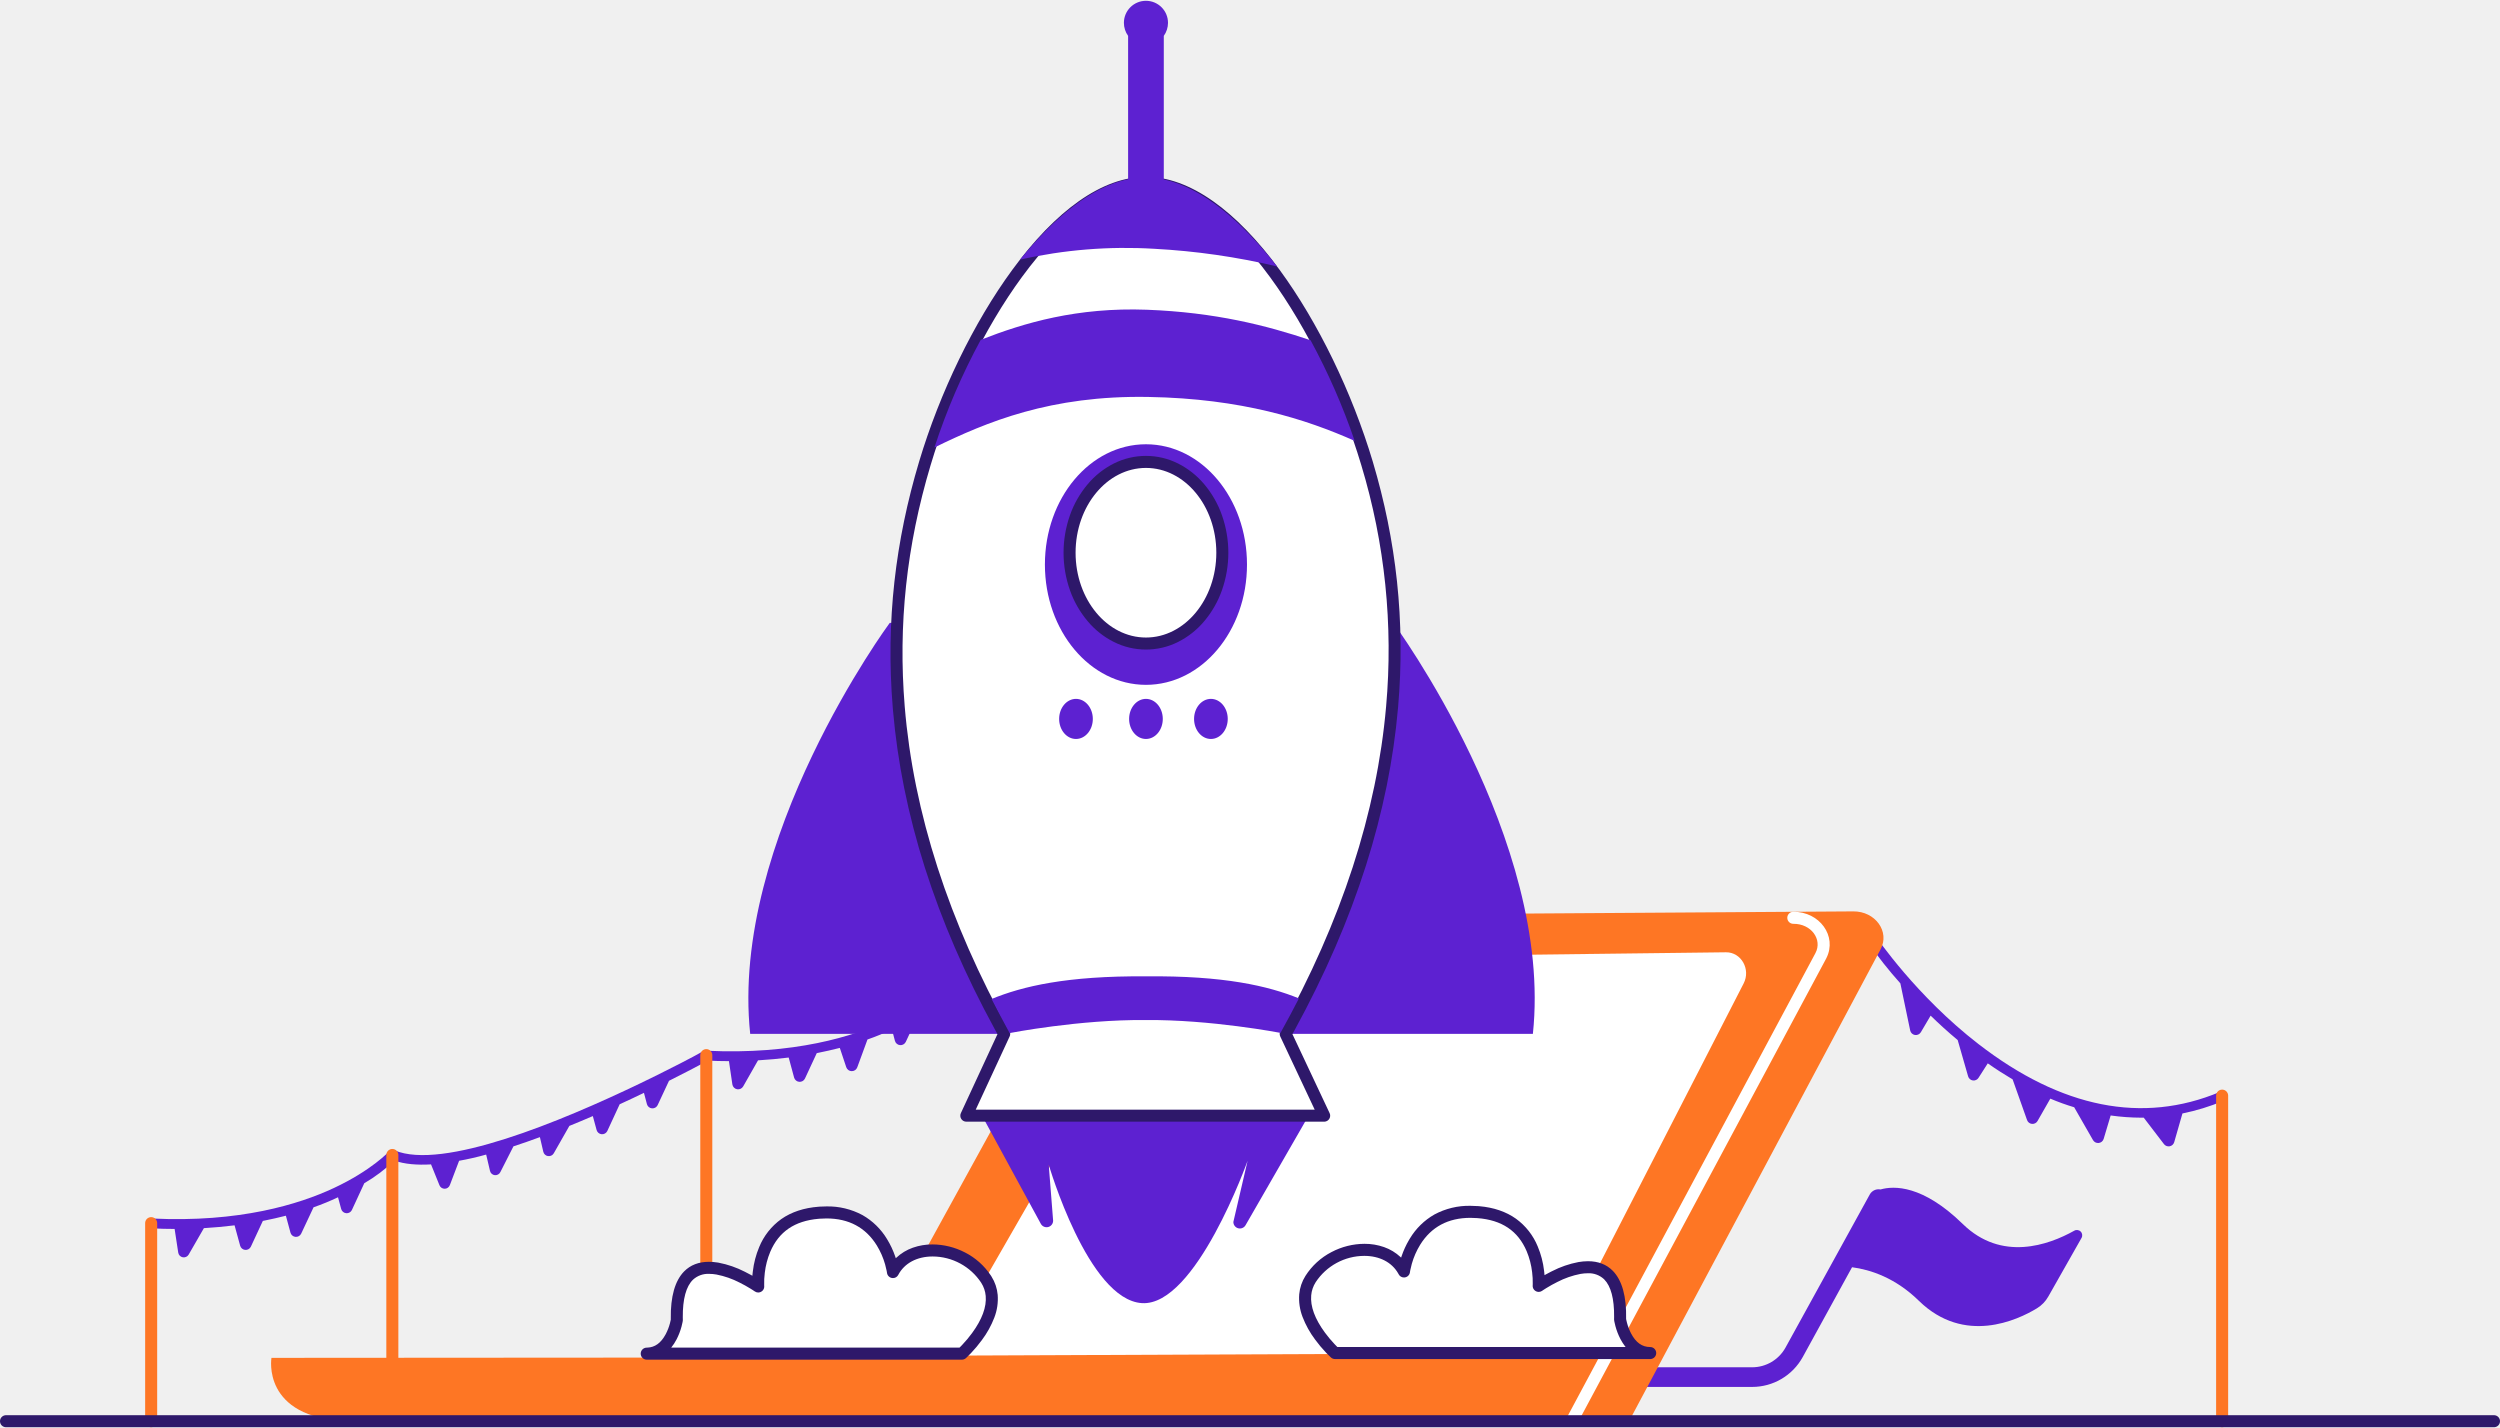
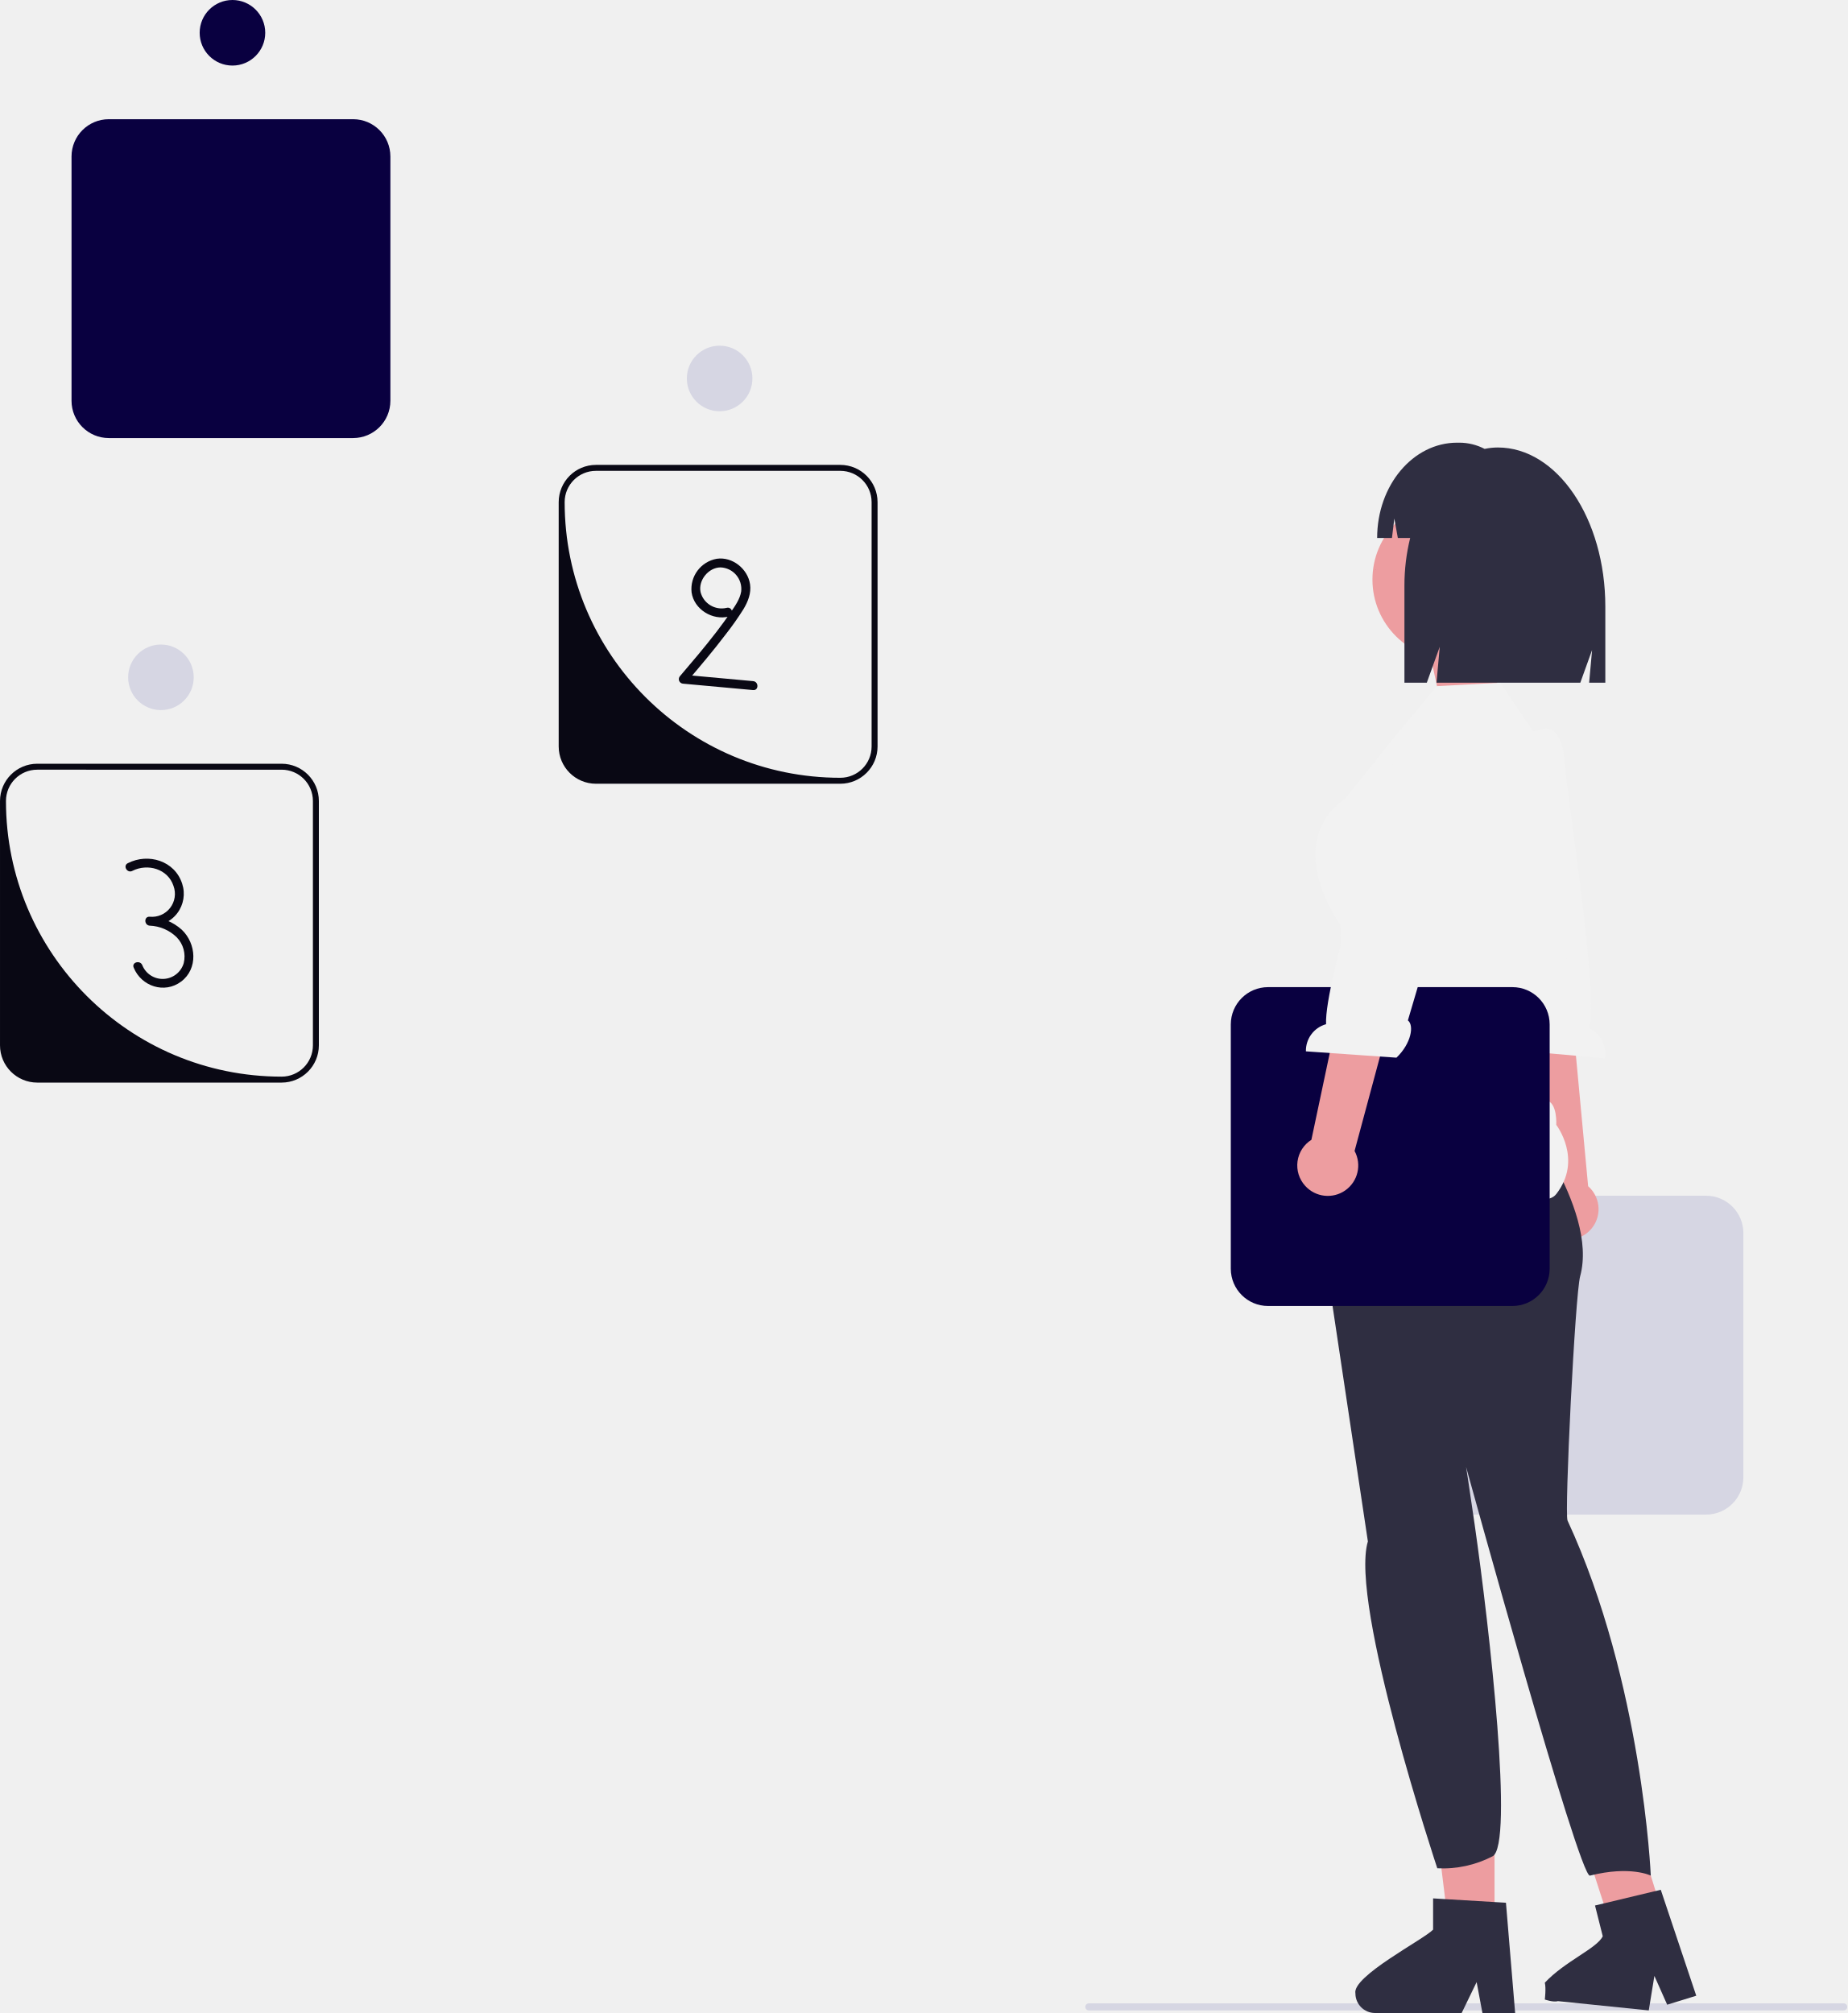
- <svg xmlns="http://www.w3.org/2000/svg" viewBox="0 0 1247 711.9">
-   <g id="product_launch_solid_II" data-name="product launch/solid_II" transform="translate(2.5)">
-     <g id="product_launch_solid_II-2" data-name="product launch/solid_II" transform="translate(-3)">
-       <g id="product_launch_solid_II-3" data-name="product launch_solid_II">
-         <path id="flag" d="M302.6,21.456c-12.7,7.1-36.2,15.6-55.6-3.4-20-19.5-34.3-19.1-41-17.2a5.036,5.036,0,0,0-5.3,2.4l-42.1,76.5a19.015,19.015,0,0,1-16.6,9.8H4.9a4.9,4.9,0,1,0,0,9.8H142a28.78,28.78,0,0,0,25.2-14.9l24.6-44.8c9.2,1.2,21.7,5.3,33.4,16.8,22.6,22,49.1,9.6,58.8,3.7a16.13,16.13,0,0,0,5.7-5.9l16.5-29.1A2.652,2.652,0,0,0,302.6,21.456Z" transform="translate(732.5 592.444)" fill="#5d21d1" />
-         <g id="flags" transform="translate(73 466)">
-           <path id="Path" d="M280.843,1.417a2.43,2.43,0,0,0-3.4-1.1c-.4.2-4.6,2.8-22.9,11.9l-8.4,4.1c-39.9,19.2-98.8,43.6-122.7,33.5a2.443,2.443,0,0,0-2.8.6c-.1.1-8.7,9.4-27.5,18.2-17.3,8.1-47.1,17.3-90.6,15.2a2.362,2.362,0,0,0-2.5,2.8,2.559,2.559,0,0,0,2.4,2.1c3.9.2,7.6.3,11.3.3l1.8,11.8a2.81,2.81,0,0,0,5.2,1l7.6-13.2c5.3-.3,10.4-.8,15.3-1.4l2.8,10.2a2.864,2.864,0,0,0,5.3.5l6-12.9c4.1-.8,7.9-1.7,11.5-2.6l2.3,8.5a2.864,2.864,0,0,0,5.3.5l6.2-13.2a122.609,122.609,0,0,0,12.2-5l1.6,5.9a2.864,2.864,0,0,0,5.3.5l6.2-13.4a80.144,80.144,0,0,0,15-11.3c5.1,1.8,11.3,2.3,18.3,1.9l4.2,10.4a2.778,2.778,0,0,0,5.2-.1l4.6-12.1c4.4-.8,8.9-1.8,13.5-3.1l1.9,8.1a2.76,2.76,0,0,0,5.2.6l6.5-12.8c4.4-1.4,8.8-3,13.2-4.6l1.7,7.3a2.833,2.833,0,0,0,5.2.8l7.8-13.7c3.9-1.6,7.8-3.2,11.7-4.9l1.9,7a2.864,2.864,0,0,0,5.3.5l6.2-13.4c4.2-1.9,8.2-3.8,12.1-5.7l1.5,5.7a2.864,2.864,0,0,0,5.3.5l5.7-12.2c15.5-7.8,18.4-9.6,19.9-10.4A3.181,3.181,0,0,0,280.843,1.417Z" transform="translate(0.857 57.983)" fill="#5d21d1" />
-           <path id="Path-2" data-name="Path" d="M123.443.2a2.443,2.443,0,0,0-2.8.6c-.1.1-8.7,9.4-27.5,18.2-17.3,8.1-47.1,17.3-90.6,15.2A2.362,2.362,0,0,0,.043,37a2.559,2.559,0,0,0,2.4,2.1c3.9.2,7.6.3,11.3.3l1.7,11.6a2.909,2.909,0,0,0,5.4,1l7.4-13c5.3-.3,10.4-.8,15.3-1.4l2.7,10a2.9,2.9,0,0,0,5.4.5l5.9-12.7c4.1-.8,7.9-1.7,11.5-2.6l3.2,9.6a2.915,2.915,0,0,0,5.5.1l5.1-13.9a122.609,122.609,0,0,0,12.2-5l1.5,5.7a2.9,2.9,0,0,0,5.4.5l6.1-13.1a80.144,80.144,0,0,0,15-11.3" transform="translate(277.357 23.9)" fill="#5d21d1" />
-           <path id="Path-3" data-name="Path" d="M179.077,79.877a2.39,2.39,0,0,0-3.2-1.4c-38.5,16.1-79,8-120.3-23.9-31.1-24-50.9-53.3-51.1-53.5a2.544,2.544,0,0,0-3.4-.7,2.544,2.544,0,0,0-.7,3.4,210.417,210.417,0,0,0,16.2,20.5l4.9,23.5a2.892,2.892,0,0,0,5.3.9l4.9-8.3c4.2,4.1,8.7,8.2,13.5,12.2l5.2,18.1a2.873,2.873,0,0,0,5.2.7l4.6-7.2c4.1,2.9,8.2,5.5,12.4,8l7.2,20.3a2.887,2.887,0,0,0,5.2.5l6.4-11.2a113.564,113.564,0,0,0,11.9,4.3l9.4,16.4a2.917,2.917,0,0,0,5.3-.6l3.5-11.7a112.468,112.468,0,0,0,15.3,1.1h1.2l10.1,13.2a2.913,2.913,0,0,0,5.1-1l4.1-14.3a109.057,109.057,0,0,0,20.2-6.2A2.469,2.469,0,0,0,179.077,79.877Z" transform="translate(858.823 0.223)" fill="#5d21d1" />
-           <path id="Path-4" data-name="Path" d="M3,0A3,3,0,0,1,5.995,2.824L6,3v98.8a3,3,0,0,1-5.995.176L0,101.8V3A3,3,0,0,1,3,0Z" transform="translate(-0.1 141.1)" fill="#fe7624" />
-           <path id="Path-5" data-name="Path" d="M3,0A3,3,0,0,1,5.995,2.824L6,3V134.2a3,3,0,0,1-5.995.176L0,134.2V3A3,3,0,0,1,3,0Z" transform="translate(120.2 107.1)" fill="#fe7624" />
-           <path id="Path-6" data-name="Path" d="M3,0A3,3,0,0,1,5.995,2.824L6,3V183.8a3,3,0,0,1-5.995.176L0,183.8V3A3,3,0,0,1,3,0Z" transform="translate(276.8 57.3)" fill="#fe7624" />
-           <path id="Path-7" data-name="Path" d="M3,0A3,3,0,0,1,5.995,2.824L6,3V165.4a3,3,0,0,1-5.995.176L0,165.4V3A3,3,0,0,1,3,0Z" transform="translate(1032.9 77.5)" fill="#fe7624" />
-         </g>
-         <g id="laptop_1_" transform="translate(135 454)">
-           <path id="laptop" d="M789.19,0l-362,2.4a14.982,14.982,0,0,0-13.4,7.6L296.99,222.5l-296.8.2s-5.1,29.8,37.6,31.6l640-.8L802.79,19C807.59,10.1,800.19-.1,789.19,0Z" transform="translate(0.71 0.599)" fill="#fe7624" />
-           <path id="screen" d="M0,201.2l305.7-1.3L400.3,15.6C404,8.5,399.1-.1,391.5,0L113.7,3.4Z" transform="translate(334.9 20.999)" fill="#fff" />
-           <path id="Path-8" data-name="Path" d="M113.074,0c13.1-.117,22.03,12.112,16.543,23.084l-.171.332-123.8,231.3a3,3,0,0,1-5.371-2.668l.081-.164L124.148,20.6c3.584-6.788-2.091-14.68-11.02-14.6a3,3,0,1,1-.054-6Z" transform="translate(646.899 0.799)" fill="#fff" />
-         </g>
-         <g id="rocket_3_" transform="translate(373)">
-           <path id="Path-9" data-name="Path" d="M0,0,33.5,61.6A3.267,3.267,0,0,0,39.6,60L37.4,32S57,99.4,83.9,101.1s52.7-71,52.7-71l-7.1,30.5a3.255,3.255,0,0,0,6.1,1.6L171.4,0" transform="translate(113.2 548.9)" fill="#5d21d1" />
-           <path id="Path-10" data-name="Path" d="M70.517,2.3s-79.9,108.2-69.6,205h176.3V0Z" transform="translate(0.783 308.4)" fill="#5d21d1" />
-           <path id="Path-11" data-name="Path" d="M106.7,2.3s79.9,108.2,69.6,205H0V0Z" transform="translate(215.8 308.4)" fill="#5d21d1" />
-           <path id="Path-12" data-name="Path" d="M194.114,424.5c67.7-121.7,60.3-218.3,40.6-284.5-19.8-66.2-66.2-140-110.3-140s-90.5,73.8-110.3,140-28.1,162.8,39.6,284.5l-18.9,40.8h178.5l-19.2-40.8Z" transform="translate(74.686 91.2)" fill="#fff" />
-           <path id="Path_2_" d="M216.327,471.3H37.826a3,3,0,0,1-2.722-4.262L53.364,427.62l-1.126-2.046c-7.471-13.66-14.229-27.458-20.086-41.011a427.659,427.659,0,0,1-15.069-40.2A379.514,379.514,0,0,1,6.847,304.935a348.758,348.758,0,0,1-5.589-38.674l-.133-1.579C.25,254.036-.117,243.316.033,232.821c.148-10.3.8-20.707,1.936-30.93,1.113-10.008,2.726-20.159,4.8-30.169,2.02-9.771,4.539-19.723,7.487-29.581,10.374-34.684,27.32-69.58,46.492-95.739,10.9-14.871,22.071-26.393,33.2-34.245C105.387,4.09,116.651,0,127.427,0S149.466,4.09,160.9,12.157c11.134,7.852,22.305,19.373,33.2,34.245,19.173,26.16,36.119,61.056,46.493,95.743,2.913,9.789,5.4,19.7,7.378,29.46,2.029,9.986,3.6,20.131,4.669,30.154,1.091,10.231,1.695,20.656,1.793,30.986.1,10.523-.321,21.274-1.252,31.955a350.841,350.841,0,0,1-5.652,38.993,383.143,383.143,0,0,1-10.354,39.789,432.855,432.855,0,0,1-15.239,40.608c-5.923,13.694-12.756,27.64-20.309,41.449l-1.142,2.073,18.548,39.413a2.956,2.956,0,0,1-.138,2.814,2.99,2.99,0,0,1-2.4,1.459ZM127.427,6c-9.664,0-19.943,3.853-30.551,11.451-10.439,7.477-20.967,18.41-31.291,32.5C46.8,75.575,30.186,109.8,20,143.86,7.974,184.069,3.756,223.43,7.1,264.192c4.344,52.886,21.921,107.34,52.244,161.85a3.008,3.008,0,0,1,.1,2.719L42.521,465.3H211.6l-17.186-36.523a2.992,2.992,0,0,1,0-2.552l.094-.183c30.375-54.6,48.109-109.063,52.709-161.865A317.74,317.74,0,0,0,234.852,143.86c-10.186-34.055-26.8-68.284-45.583-93.911-10.325-14.087-20.853-25.02-31.292-32.5C147.369,9.853,137.091,6,127.427,6Z" transform="translate(71.674 88.2)" fill="#2e186a" />
-           <ellipse id="Oval" cx="50.4" cy="60" rx="50.4" ry="60" transform="translate(148.7 221.6)" fill="#5d21d1" />
-           <ellipse id="Oval-2" data-name="Oval" cx="8.4" cy="10" rx="8.4" ry="10" transform="translate(190.7 348.6)" fill="#5d21d1" />
-           <ellipse id="Oval-3" data-name="Oval" cx="8.4" cy="10" rx="8.4" ry="10" transform="translate(223.1 348.6)" fill="#5d21d1" />
-           <ellipse id="Oval-4" data-name="Oval" cx="8.4" cy="10" rx="8.4" ry="10" transform="translate(155.8 348.6)" fill="#5d21d1" />
-           <ellipse id="Oval-5" data-name="Oval" cx="38.1" cy="45.3" rx="38.1" ry="45.3" transform="translate(161 230.4)" fill="#fff" />
-           <path id="Oval_2_" d="M41.1,96.6a35.71,35.71,0,0,1-16.051-3.81A41.224,41.224,0,0,1,11.991,82.414,49.391,49.391,0,0,1,3.212,67.057a56.369,56.369,0,0,1,0-37.514,49.393,49.393,0,0,1,8.779-15.358A41.225,41.225,0,0,1,25.049,3.81a35.713,35.713,0,0,1,32.1,0A41.223,41.223,0,0,1,70.209,14.186a49.393,49.393,0,0,1,8.778,15.358,56.371,56.371,0,0,1,0,37.514,49.391,49.391,0,0,1-8.778,15.357A41.223,41.223,0,0,1,57.151,92.79,35.71,35.71,0,0,1,41.1,96.6ZM41.1,6C21.746,6,6,24.976,6,48.3S21.746,90.6,41.1,90.6,76.2,71.625,76.2,48.3,60.455,6,41.1,6Z" transform="translate(158 227.4)" fill="#2e186a" />
-           <path id="Path-13" data-name="Path" d="M71.7,89.1V17.5A11.2,11.2,0,0,0,73.8,11a11,11,0,0,0-22,0,11.2,11.2,0,0,0,2.1,6.5V89c-18.5,3.8-37,19.3-53.9,40.1a239.042,239.042,0,0,1,67-5.4,345.825,345.825,0,0,1,61.2,8.8C110.7,110.1,91.1,93.3,71.7,89.1Z" transform="translate(136.3 0.4)" fill="#5d21d1" />
-           <path id="Path-14" data-name="Path" d="M187.6,15.343c-22.1-7.4-47.5-13.9-81.6-15.2-34.8-1.3-61.2,6.5-82.9,15A320.817,320.817,0,0,0,0,68.843c26-12.7,57.9-26.1,106.8-25.2,46.5.8,78.5,11.1,102.8,21.9A322.659,322.659,0,0,0,187.6,15.343Z" transform="translate(93.6 154.357)" fill="#5d21d1" />
-           <path id="Path-15" data-name="Path" d="M144.1,28.222c3.2-5.8,6.3-11.5,9.2-17.2C138,4.822,116-.378,76.9.022c-39.5-.3-61.6,5-76.9,11.3,2.9,5.6,5.9,11.3,9,17,0,0,34.7-6.8,67.8-6.5C109.4,21.522,144.1,28.222,144.1,28.222Z" transform="translate(122.1 486.978)" fill="#5d21d1" />
-         </g>
-         <g id="clouds" transform="translate(320 601)">
-           <path id="cloud_1_" d="M172.136,70.439H14.936s-22.6-20.3-12.2-36.9,37.7-20.6,46.6-3.8c0,0,3.9-32.1,36.8-29.6,33,2.5,30.4,36.8,30.4,36.8s41.7-29.5,40.6,16.6C157.036,53.439,159.636,70.439,172.136,70.439Z" transform="translate(331.464 3.461)" fill="#fff" />
-           <path id="cloud_2_" d="M175.139,76.442H17.939a3,3,0,0,1-2.005-.769c-.308-.277-.983-.9-2.045-2l-.46-.481A66.383,66.383,0,0,1,8.05,66.764a46.6,46.6,0,0,1-6.3-11.352A26.03,26.03,0,0,1,.09,44.125,20.621,20.621,0,0,1,3.2,34.949,33.746,33.746,0,0,1,16.189,23.075a35.576,35.576,0,0,1,16.427-4.118,28.994,28.994,0,0,1,9.79,1.63,23.209,23.209,0,0,1,8.24,5l.268.261.226-.684A43.553,43.553,0,0,1,54.9,16.952l.4-.66A33.763,33.763,0,0,1,67.522,4.331,36.426,36.426,0,0,1,85.5,0c1.257,0,2.558.05,3.867.15L89.9.193c7.2.621,13.363,2.725,18.317,6.252a32.045,32.045,0,0,1,10.847,13.848,44.6,44.6,0,0,1,3.162,12.092c.09.741.164,1.47.219,2.167l0,.046.633-.356c.752-.419,1.532-.836,2.319-1.237l.8-.4a48.739,48.739,0,0,1,13.146-4.54,28.565,28.565,0,0,1,4.791-.43c5.1,0,9.257,1.613,12.372,4.794,4.641,4.741,6.874,12.811,6.636,23.985l.016.1.08.417c.088.433.206.928.341,1.433a25.984,25.984,0,0,0,2,5.211c2.4,4.623,5.528,6.87,9.563,6.87l.2.005a3,3,0,0,1,0,5.989l-.2.005ZM32.538,24.973A29.105,29.105,0,0,0,8.281,38.134a14.48,14.48,0,0,0-2.215,6.529c-.492,5.46,1.8,11.7,6.825,18.554a60.344,60.344,0,0,0,4.891,5.845c.354.374.714.743,1.1,1.128l.254.25H162.912l-.373-.472a24.417,24.417,0,0,1-2.107-3.29l-.18-.342a31.976,31.976,0,0,1-2.466-6.417c-.2-.729-.366-1.464-.491-2.124l-.034-.185c-.032-.177-.058-.339-.077-.481l-.021-.158-.02-.223,0-.355,0-.1.016-.92c.08-9-1.581-15.282-4.936-18.671l-.187-.184a11.135,11.135,0,0,0-8.013-2.878,21.913,21.913,0,0,0-3.666.334,42.825,42.825,0,0,0-11.5,4.006c-1.867.923-3.721,1.951-5.509,3.057-.334.207-.665.416-.985.622l-.7.459-.534.363a2.962,2.962,0,0,1-1.582.464,3.047,3.047,0,0,1-2.225-.978,2.951,2.951,0,0,1-.777-2.256l.013-.247.016-.439a40.1,40.1,0,0,0-.31-5.916,38.651,38.651,0,0,0-2.725-10.467C109.2,12.461,101.142,7.059,88.911,6.133,87.747,6.044,86.6,6,85.487,6,74.366,6,65.925,10.525,60.4,19.452a37.789,37.789,0,0,0-4.148,9.472c-.309,1.074-.562,2.119-.751,3.108-.077.4-.123.678-.149.841l-.058.407a2.971,2.971,0,0,1-2.976,2.465,2.936,2.936,0,0,1-2.627-1.6l-.228-.415C46.3,28.165,40.136,24.972,32.538,24.973Z" transform="translate(328.461 0.459)" fill="#2e186a" />
-           <path id="cloud" d="M0,70.439H157.2s22.6-20.3,12.2-36.9-37.7-20.6-46.6-3.8c0,0-3.9-32.1-36.8-29.6-33,2.5-30.4,36.8-30.4,36.8S13.9,7.439,15,53.539C15.1,53.439,12.5,70.339,0,70.439Z" transform="translate(3.1 3.761)" fill="#fff" />
-           <path id="cloud_2_2" data-name="cloud_2_" d="M160.2,76.442H3a3,3,0,0,1-.023-6l.311-.007c3.8-.143,6.782-2.294,9.1-6.577l.173-.326a25.893,25.893,0,0,0,2-5.188c.159-.589.294-1.166.39-1.668L15,56.41l-.008-.46c-.167-10.962,2.081-18.888,6.681-23.558,3.111-3.158,7.261-4.76,12.337-4.76a28.138,28.138,0,0,1,4.341.356l.45.074A48.741,48.741,0,0,1,51.942,32.6c1.04.514,2.09,1.066,3.119,1.639l.632.356.049-.573c.035-.384.071-.739.11-1.084l.065-.555a44.6,44.6,0,0,1,3.162-12.092A32,32,0,0,1,70.1,6.323C75.144,2.784,81.427.707,88.773.15l.551-.04C90.443.037,91.558,0,92.639,0a36.428,36.428,0,0,1,17.978,4.331,33.763,33.763,0,0,1,12.226,11.962A43.192,43.192,0,0,1,127,25.167l.226.684.269-.261a23.209,23.209,0,0,1,8.24-5,28.993,28.993,0,0,1,9.789-1.631,35.584,35.584,0,0,1,16.142,3.969A33.9,33.9,0,0,1,174.58,34.384l.362.565a20.62,20.62,0,0,1,3.107,9.176,26.032,26.032,0,0,1-1.66,11.287,46.59,46.59,0,0,1-6.3,11.352,66.29,66.29,0,0,1-5.378,6.429c-1.123,1.183-1.9,1.921-2.26,2.256l-.246.224A2.991,2.991,0,0,1,160.2,76.442ZM34.117,33.643A11.135,11.135,0,0,0,26.1,36.52c-3.481,3.34-5.2,9.684-5.124,18.854l.014.912.006.12,0,.344-.021.223-.02.158c-.013.089-.029.194-.048.306l-.065.358c-.123.646-.293,1.377-.491,2.114A31.931,31.931,0,0,1,17.886,66.3a24.194,24.194,0,0,1-2.672,4.11l-.023.028H159c.17-.166.344-.339.517-.515l.551-.564.287-.3a60.353,60.353,0,0,0,4.891-5.845c5.02-6.852,7.316-13.095,6.825-18.554a14.481,14.481,0,0,0-2.215-6.529A29.1,29.1,0,0,0,145.6,24.973c-7.81,0-14.061,3.343-17.15,9.173l-.087.155a2.9,2.9,0,0,1-2.54,1.443,2.985,2.985,0,0,1-3-2.641l-.049-.337-.131-.734c-.19-.989-.443-2.034-.751-3.108a37.789,37.789,0,0,0-4.148-9.472C112.214,10.525,103.772,6,92.651,6c-1.108,0-2.26.045-3.424.133l-.523.043C76.762,7.219,68.876,12.607,64.6,22.646a38.65,38.65,0,0,0-2.725,10.467,39.173,39.173,0,0,0-.3,6.251l.026.517a2.944,2.944,0,0,1-.839,2.145,3.056,3.056,0,0,1-2.171.921,2.972,2.972,0,0,1-1.722-.558l-.394-.269-.7-.459-.074-.048-.237-.152-.673-.422c-1.783-1.1-3.636-2.132-5.508-3.057a42.824,42.824,0,0,0-11.5-4.006A21.906,21.906,0,0,0,34.117,33.643Z" transform="translate(0.1 0.759)" fill="#2e186a" />
-         </g>
-         <path id="line" d="M1244,0a3,3,0,0,1,.176,5.995L1244,6H3A3,3,0,0,1,2.824.005L3,0Z" transform="translate(0.5 705.9)" fill="#2e186a" />
+ <svg xmlns="http://www.w3.org/2000/svg" width="734.045" height="799.946" viewBox="0 0 734.045 799.946" role="img" artist="Katerina Limpitsouni" source="https://undraw.co/">
+   <g transform="translate(-626.272 -202)">
+     <g transform="translate(626.272 202)">
+       <path d="M23.753,0H0L5.633,26.053H30.158Z" transform="translate(567.58 256.72)" fill="#ed9da0" />
+       <path d="M302.772,579.693a1.405,1.405,0,0,1-1.409,1.409H1.409a1.409,1.409,0,0,1,0-2.818H301.362A1.405,1.405,0,0,1,302.772,579.693Z" transform="translate(431.273 217.818)" fill="#d6d6e3" />
+       <path d="M495.259,166.712h97.107a14.82,14.82,0,0,0,14.8-14.8V54.8a14.82,14.82,0,0,0-14.8-14.8H495.259a14.82,14.82,0,0,0-14.8,14.8V151.91A14.82,14.82,0,0,0,495.259,166.712ZM592.366,42.368A12.434,12.434,0,0,1,604.8,54.8V151.91a12.434,12.434,0,0,1-12.434,12.434H524.345a41.52,41.52,0,0,1-41.52-41.52V54.8a12.434,12.434,0,0,1,12.434-12.434Z" transform="translate(-452.035 7.369)" fill="#f2f2f2" />
+       <path d="M495.259,166.712h97.107a14.82,14.82,0,0,0,14.8-14.8V54.8a14.82,14.82,0,0,0-14.8-14.8H495.259a14.82,14.82,0,0,0-14.8,14.8V151.91A14.82,14.82,0,0,0,495.259,166.712Z" transform="translate(-452.035 7.369)" fill="#090040" />
+       <ellipse cx="13.027" cy="13.027" rx="13.027" ry="13.027" transform="translate(79.343 0)" fill="#090040" />
+       <path d="M387.787,328.426h97.107a14.82,14.82,0,0,0,14.8-14.8V216.517a14.82,14.82,0,0,0-14.8-14.8H387.787a14.82,14.82,0,0,0-14.8,14.8v97.107A14.82,14.82,0,0,0,387.787,328.426Zm97.107-124.344a12.434,12.434,0,0,1,12.434,12.434v97.107a12.434,12.434,0,0,1-12.434,12.434h0A109.541,109.541,0,0,1,375.352,216.517h0a12.434,12.434,0,0,1,12.434-12.434h97.107Z" transform="translate(-150.974 -16.974)" fill="#090814" />
+       <ellipse cx="13.027" cy="13.027" rx="13.027" ry="13.027" transform="translate(272.932 137.37)" fill="#d6d6e3" />
+       <path d="M432.292,252.741a8.646,8.646,0,0,1-10.368-6.295c-.958-4.672,3.178-9.749,7.935-9.783a8.582,8.582,0,0,1,8.218,9.579c-.5,3.014-2.359,5.64-4.048,8.1-1.882,2.746-3.85,5.433-5.878,8.073-4.588,5.971-9.485,11.7-14.368,17.428a1.8,1.8,0,0,0,1.256,3.032l27.787,2.542c2.276.208,2.262-3.346,0-3.553l-27.787-2.542,1.256,3.032c5.381-6.313,10.755-12.636,15.765-19.25a116.647,116.647,0,0,0,6.877-9.772c1.814-2.989,3.189-6.4,2.666-9.951-.9-6.124-6.991-11.043-13.2-10.15A12.217,12.217,0,0,0,418.366,246.6c.976,6.771,8.375,11.291,14.871,9.564,2.207-.587,1.271-4.015-.944-3.426h0Z" transform="translate(-143.547 -11.186)" fill="#090814" />
+       <path d="M575.259,428.712h97.107a14.82,14.82,0,0,0,14.8-14.8V316.8a14.82,14.82,0,0,0-14.8-14.8H575.259a14.82,14.82,0,0,0-14.8,14.8V413.91A14.82,14.82,0,0,0,575.259,428.712Zm97.107-124.344A12.434,12.434,0,0,1,684.8,316.8V413.91a12.434,12.434,0,0,1-12.434,12.434h0A109.541,109.541,0,0,1,562.824,316.8h0a12.434,12.434,0,0,1,12.434-12.434Z" transform="translate(-560.456 1.501)" fill="#090814" />
+       <ellipse cx="13.027" cy="13.027" rx="13.027" ry="13.027" transform="translate(50.922 256.132)" fill="#d6d6e3" />
+       <path d="M605.265,338.719c6.078-3.091,14.163-.829,16.384,5.99a9.121,9.121,0,0,1-9.494,12.214v3.553a16.213,16.213,0,0,1,10.757,4.614,10.951,10.951,0,0,1,2.794,10.285,8.726,8.726,0,0,1-16.472.8c-.845-2.093-4.283-1.178-3.426.944,3.025,7.489,12.25,10.551,18.877,5.574,6.762-5.079,6.075-15.074.244-20.606a20.256,20.256,0,0,0-12.773-5.159c-2.3-.149-2.239,3.329,0,3.553a12.579,12.579,0,0,0,10.98-4.951,12.754,12.754,0,0,0,1.94-11.761c-2.943-9.081-13.439-12.264-21.6-8.113-2.038,1.037-.242,4.1,1.793,3.068h0Z" transform="translate(-552.697 7.37)" fill="#090814" />
+       <path d="M78.259,435.712h97.107a14.82,14.82,0,0,0,14.8-14.8V323.8a14.82,14.82,0,0,0-14.8-14.8H78.259a14.82,14.82,0,0,0-14.8,14.8V420.91A14.82,14.82,0,0,0,78.259,435.712Z" transform="translate(502.605 166.172)" fill="#d6d6e3" />
+       <g transform="translate(580.119 289.454)">
+         <path d="M132.2,342.184a12.035,12.035,0,0,1-4.055-18L112.051,216l23.794.152,9.929,106.2A12.1,12.1,0,0,1,132.2,342.184Z" transform="translate(-94.807 -140.415)" fill="#ed9da0" />
+         <path d="M143.273,152.25s7.112-1.935,8.145,13.646c.828,12.474,13.257,88.472,9.782,105.476a10.96,10.96,0,0,1,6.2,11.922l-35.929-3.229c-4.929-6.52-4.954-13.824-2.13-15.349l-2.885-22.394-16.677-72.948,28.333-15.817,5.165-1.307Z" transform="translate(-109.775 -152.174)" fill="#f2f2f2" />
      </g>
+       <g transform="translate(538.554 694.522)">
+         <path d="M177.223,582.871H158.908L150.2,512.226h27.031Z" transform="translate(-121.889 -512.226)" fill="#ed9da0" />
+         <path d="M175.962,562.336V549.919l4.815.294,19.6,1.161,4.536.279,3.468,41.584.186,2.229h-13l-.418-2.214-1.889-10.063-4.877,10.063-1.068,2.214H152.833a7.79,7.79,0,0,1-7.741-7.756c-1.455-6.8,27.217-21.489,30.871-25.375Z" transform="translate(-145.038 -490.042)" fill="#2f2e41" />
+       </g>
+       <g transform="translate(613.872 702.094)">
+         <path d="M139.845,563.335,119,567.061,99.574,507.033,120.5,500.62Z" transform="translate(-91.719 -500.62)" fill="#ed9da0" />
+         <path d="M111.743,555.667l-3.076-12.215,4.347-1.033L130.7,538.18l4.1-.971,13.38,39.959.717,2.142-11.545,3.57-.92-2.063-4.17-9.382-1.836,11.239-.4,2.471-36.062-3.685c-1.828.565-5.243-.644-5.243-.644s.548-4.507,0-6.685c8.043-8.587,20.742-13.639,23.023-18.465Z" transform="translate(-88.72 -488.32)" fill="#2f2e41" />
+       </g>
+       <path d="M94.874,313.122l-.352-3.694,15.186-41.635,64.719,12.479s33.356,41.091,25.938,68.288c-2.012,7.376-6.311,94.315-5.017,97.111,29.812,64.388,33.08,141.1,33.08,141.1s-8.036-4.073-24.176,0c-4.211,1.063-49.215-162.389-49.215-162.389s1.411,9.014,3.378,22.72c6.077,42.342,15.623,127.581,7.142,131.995a43.012,43.012,0,0,1-21.967,4.758s-35-105.17-27.584-129.894" transform="translate(427.555 158.58)" fill="#2f2e41" />
+       <path d="M151.671,158.344l16.75-20.137,25.2-1.36,13.7,20.313,7.592,21.413h0a108.821,108.821,0,0,1,5.568,65.187l-11.662,52.121s-1.8,6.142,2.911,6.88,4.142,9.791,4.142,9.791,10.664,13.785,0,27.5-85.308-42.7-85.308-42.7l-.409-64.282s-23.759-31.911,1.828-50.187l19.679-24.53Z" transform="translate(402.548 134.456)" fill="#f2f2f2" />
+       <path d="M143.259,365.712h97.107a14.82,14.82,0,0,0,14.8-14.8V253.8a14.82,14.82,0,0,0-14.8-14.8H143.259a14.82,14.82,0,0,0-14.8,14.8V350.91A14.82,14.82,0,0,0,143.259,365.712Z" transform="translate(360.63 153.276)" fill="#090040" />
+       <g transform="translate(515.528 291.991)">
+         <path d="M173.611,325.164a12.035,12.035,0,0,1,2.478-18.287l22.645-107,22.247,8.441L193.247,311.31a12.1,12.1,0,0,1-19.637,13.853Z" transform="translate(-170.501 -145.923)" fill="#ed9da0" />
+         <path d="M191.566,154.564s-6.714-3.039-10.208,12.18c-2.8,12.184-27.134,85.245-26.4,102.586a10.96,10.96,0,0,0-8.011,10.788l35.986,2.516c5.9-5.655,7.086-12.862,4.54-14.817l6.4-21.652,28.047-69.375-25.463-20.114-4.892-2.111Z" transform="translate(-143.541 -154.316)" fill="#f2f2f2" />
+       </g>
+       <ellipse cx="31.822" cy="31.822" rx="31.822" ry="31.822" transform="translate(545.375 198.49)" fill="#ed9da0" />
+       <path d="M187.407,98.844c-.083,0-.284,0-.663.012C185.643,98.927,187.135,98.867,187.407,98.844Z" transform="translate(359.839 127.455)" fill="#2f2e41" />
+       <path d="M963.121,339.846h0a25.54,25.54,0,0,0-5.253.558,21.821,21.821,0,0,0-10.027-2.468h-.91c-17.547,0-31.772,16.955-31.772,37.869h5.88l.95-7.717,1.392,7.717h4.9A78.752,78.752,0,0,0,926,394.778v38.545h8.889l5.147-14.281-1.287,14.281h57.139l4.679-12.983-1.17,12.983h6.433V403.058C1005.834,368.147,986.711,339.846,963.121,339.846Z" transform="translate(-367.913 -162.019)" fill="#2f2e41" />
    </g>
  </g>
</svg>
